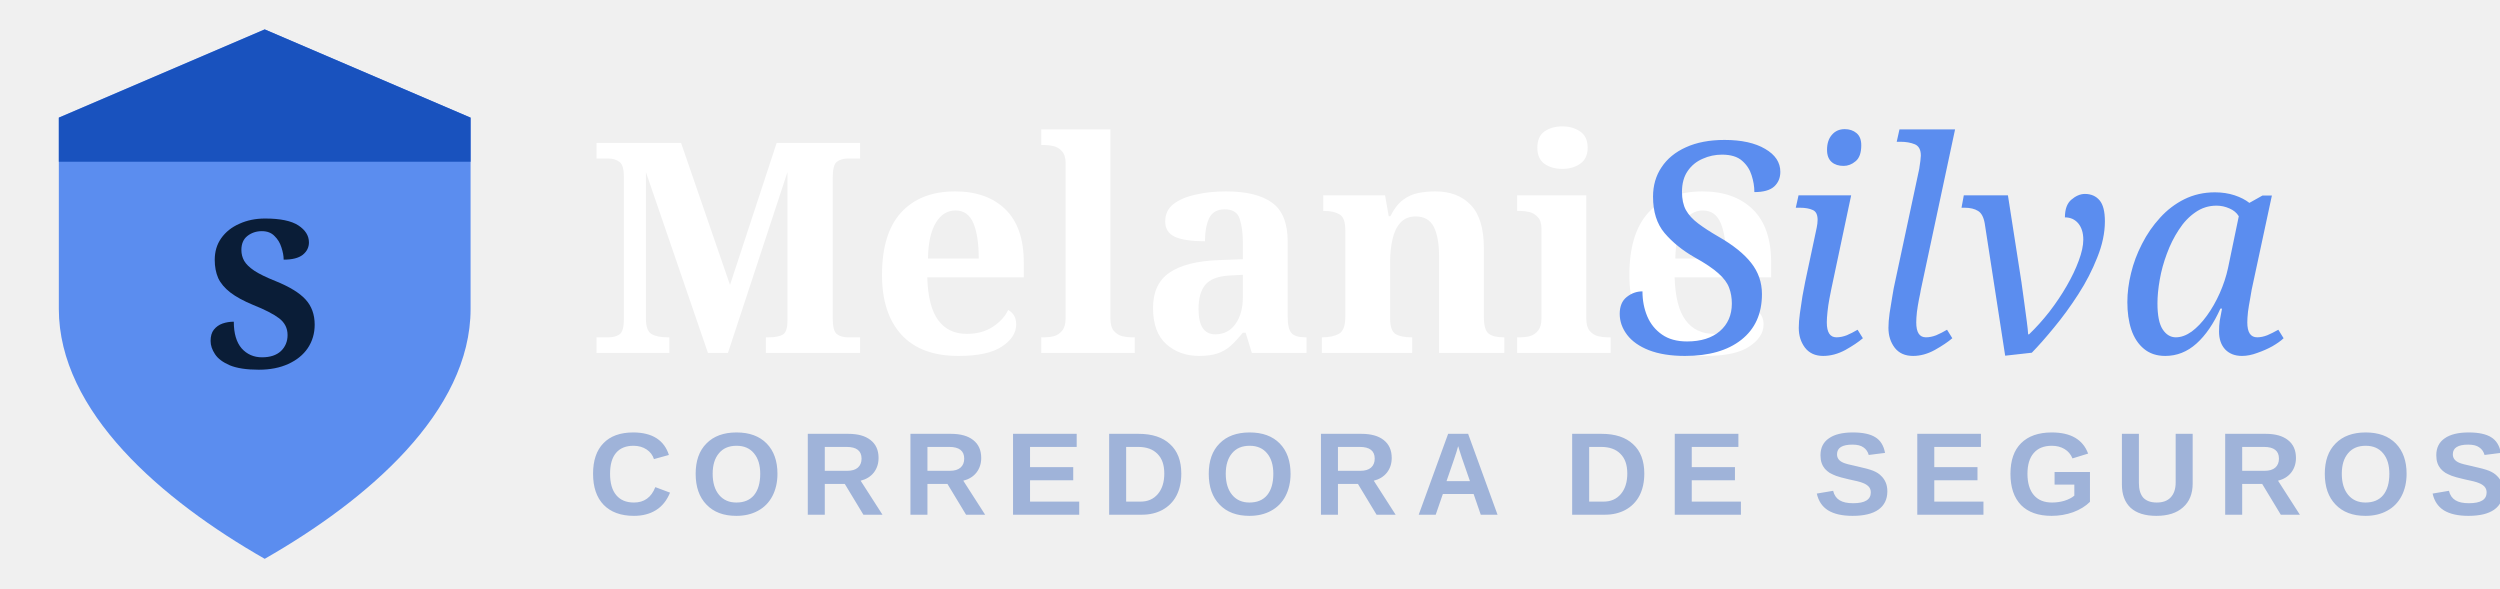
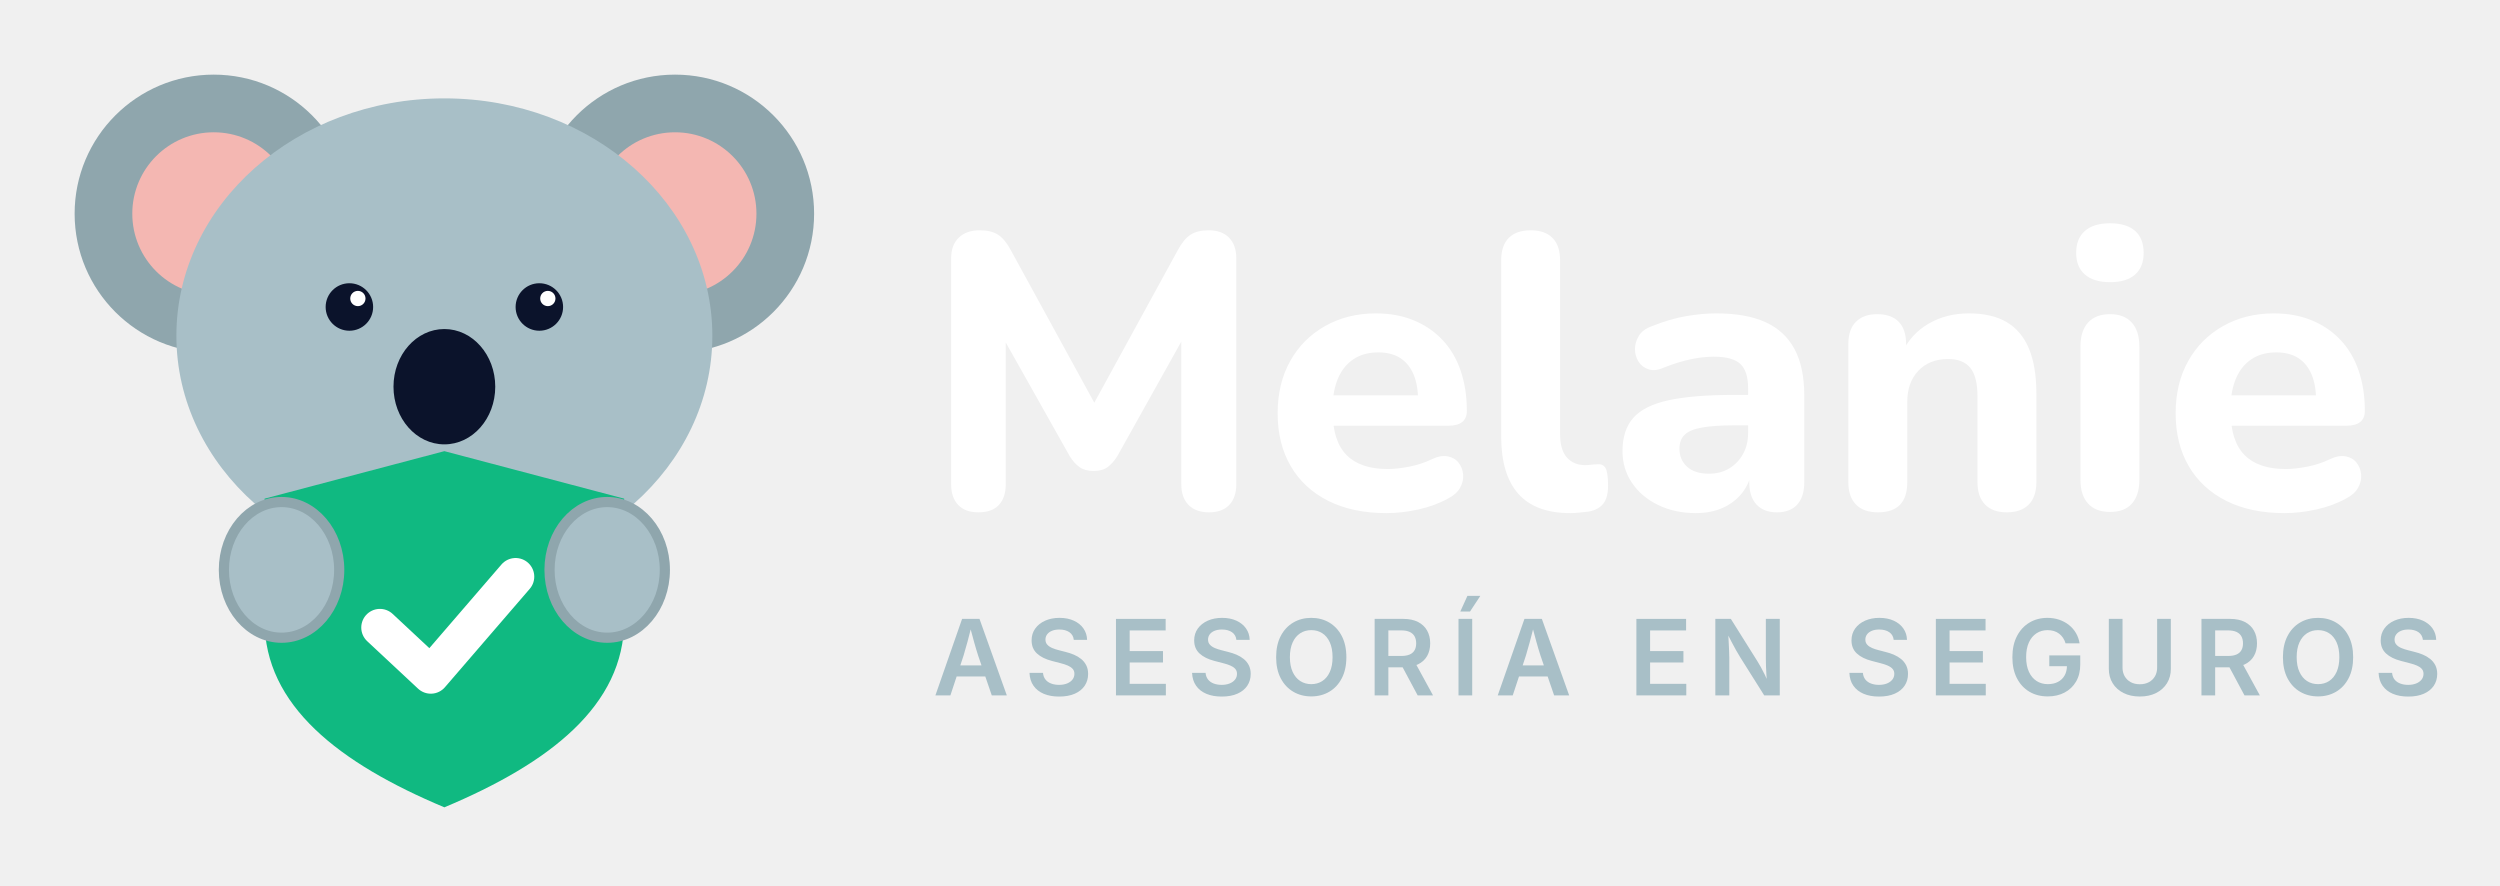
- <svg xmlns="http://www.w3.org/2000/svg" width="170" height="40" viewBox="0 0 170 40" role="img" aria-label="Melanie Silva — Corredora de Seguros">
-   <g>
-     <path d="M4 8 L18 2 L32 8 L32 21 C32 28 25 34 18 38 C11 34 4 28 4 21 Z" fill="#5B8DEF" />
-     <path d="M4 8 L18 2 L32 8 L32 11 L4 11 Z" fill="#1952BE" />
-     <text x="18" y="25" font-family="Georgia, serif" font-size="14" font-weight="700" fill="#0A1D37" text-anchor="middle">S</text>
+ <svg xmlns="http://www.w3.org/2000/svg" viewBox="0 0 1474 522" width="1474" height="522">
+   <g transform="translate(6,-24)">
+     <g>
+       <circle cx="120" cy="150" r="82" fill="#8FA6AD" />
+       <circle cx="120" cy="150" r="48" fill="#F4B7B2" />
+       <circle cx="392" cy="150" r="82" fill="#8FA6AD" />
+       <circle cx="392" cy="150" r="48" fill="#F4B7B2" />
+       <ellipse cx="256" cy="222" rx="158" ry="140" fill="#A8BFC7" />
+       <circle cx="200" cy="205" r="14" fill="#0B132B" />
+       <circle cx="312" cy="205" r="14" fill="#0B132B" />
+       <circle cx="205" cy="200" r="4.5" fill="#FFFFFF" />
+       <circle cx="317" cy="200" r="4.5" fill="#FFFFFF" />
+       <ellipse cx="256" cy="252" rx="30" ry="34" fill="#0B132B" />
+       <path d="M150 318 L256 290 L362 318 V390 C362 440 318 474 256 500 C194 474 150 440 150 390 Z" fill="#10B981" stroke="#FFFFFF" stroke-width="0" />
+       <path d="M218 394 L248 422 L298 364" fill="none" stroke="#FFFFFF" stroke-width="22" stroke-linecap="round" stroke-linejoin="round" />
+       <ellipse cx="160" cy="360" rx="34" ry="40" fill="#A8BFC7" stroke="#8FA6AD" stroke-width="6" />
+       <ellipse cx="352" cy="360" rx="34" ry="40" fill="#A8BFC7" stroke="#8FA6AD" stroke-width="6" />
+     </g>
  </g>
-   <text x="40" y="24" font-family="Georgia, serif" font-size="20" font-weight="700" fill="#FFFFFF">Melanie</text>
-   <text x="110" y="24" font-family="Georgia, serif" font-size="20" font-weight="500" font-style="italic" fill="#5B8DEF">Silva</text>
-   <text x="40" y="35" font-family="Arial, sans-serif" font-size="8" font-weight="600" letter-spacing="1.2" fill="#9FB3D9">CORREDORA DE SEGUROS · SBS J-0941</text>
+   <g fill="#FFFFFF" transform="translate(544,300)">
+     <path transform="translate(0.00,0) scale(0.23,-0.23)" d="M143 -9Q109 -9 91.0 10.0Q73 29 73 63V642Q73 676 92.5 695.0Q112 714 146 714Q176 714 193.5 702.5Q211 691 226 663L457 241H423L654 663Q669 691 686.5 702.5Q704 714 733 714Q767 714 785.5 695.0Q804 676 804 642V63Q804 29 786.0 10.0Q768 -9 734 -9Q700 -9 681.5 10.0Q663 29 663 63V468H685L499 135Q487 116 473.5 106.5Q460 97 438 97Q416 97 402.0 107.0Q388 117 377 135L189 469H213V63Q213 29 195.5 10.0Q178 -9 143 -9Z" />
+     <path transform="translate(201.48,0) scale(0.23,-0.23)" d="M313 -11Q226 -11 163.5 20.5Q101 52 67.5 109.5Q34 167 34 245Q34 321 66.0 378.5Q98 436 155.5 468.5Q213 501 286 501Q339 501 382.0 483.5Q425 466 456.0 433.5Q487 401 503.0 354.5Q519 308 519 251Q519 232 507.0 222.5Q495 213 472 213H158V291H410L394 277Q394 318 382.0 345.5Q370 373 347.5 387.0Q325 401 292 401Q255 401 229.0 384.0Q203 367 189.0 335.0Q175 303 175 258V250Q175 174 210.5 138.0Q246 102 316 102Q340 102 371.0 108.0Q402 114 429 127Q452 138 470.0 134.5Q488 131 498.0 118.0Q508 105 509.5 88.0Q511 71 502.0 54.5Q493 38 472 27Q438 8 395.5 -1.5Q353 -11 313 -11Z" />
+     <path transform="translate(327.75,0) scale(0.23,-0.23)" d="M235 -11Q146 -11 102.0 38.5Q58 88 58 186V637Q58 675 77.5 694.5Q97 714 134 714Q170 714 189.5 694.5Q209 675 209 637V192Q209 151 226.5 131.5Q244 112 273 112Q281 112 288.0 113.0Q295 114 303 114Q319 116 325.5 104.5Q332 93 332 59Q332 29 320.0 13.5Q308 -2 283 -7Q273 -8 260.0 -9.5Q247 -11 235 -11Z" />
+     <path transform="translate(404.34,0) scale(0.23,-0.23)" d="M224 -11Q170 -11 127.0 10.0Q84 31 60.0 67.0Q36 103 36 148Q36 202 64.0 233.5Q92 265 155.0 278.5Q218 292 322 292H375V214H323Q272 214 240.5 208.5Q209 203 195.5 190.0Q182 177 182 154Q182 126 201.5 108.0Q221 90 258 90Q287 90 309.5 103.5Q332 117 345.0 140.5Q358 164 358 194V309Q358 353 338.0 371.5Q318 390 270 390Q243 390 211.5 383.5Q180 377 142 362Q120 352 103.0 357.5Q86 363 77.0 377.5Q68 392 68.0 409.5Q68 427 78.0 443.5Q88 460 111 468Q158 487 199.5 494.0Q241 501 276 501Q353 501 402.5 478.5Q452 456 477.0 409.5Q502 363 502 290V68Q502 31 484.0 11.0Q466 -9 432 -9Q398 -9 379.5 11.0Q361 31 361 68V105L368 99Q362 65 342.5 40.5Q323 16 293.0 2.5Q263 -11 224 -11Z" />
+     <path transform="translate(532.45,0) scale(0.23,-0.23)" d="M134 -9Q97 -9 77.5 11.0Q58 31 58 68V423Q58 460 77.5 479.5Q97 499 132 499Q168 499 187.0 479.5Q206 460 206 423V366L195 399Q218 448 263.5 474.5Q309 501 367 501Q426 501 464.0 478.5Q502 456 521.0 410.5Q540 365 540 295V68Q540 31 520.5 11.0Q501 -9 464 -9Q428 -9 408.5 11.0Q389 31 389 68V288Q389 339 370.5 361.5Q352 384 314 384Q266 384 237.5 354.0Q209 324 209 274V68Q209 -9 134 -9Z" />
+     <path transform="translate(669.30,0) scale(0.23,-0.23)" d="M134 -8Q97 -8 77.5 13.5Q58 35 58 74V416Q58 456 77.5 477.5Q97 499 134 499Q170 499 189.5 477.5Q209 456 209 416V74Q209 35 190.0 13.5Q171 -8 134 -8ZM134 581Q92 581 69.5 600.5Q47 620 47 656Q47 693 69.5 712.5Q92 732 134 732Q176 732 198.0 712.5Q220 693 220 656Q220 620 198.0 600.5Q176 581 134 581Z" />
+     <path transform="translate(730.94,0) scale(0.23,-0.23)" d="M313 -11Q226 -11 163.5 20.5Q101 52 67.5 109.5Q34 167 34 245Q34 321 66.0 378.5Q98 436 155.5 468.5Q213 501 286 501Q339 501 382.0 483.5Q425 466 456.0 433.5Q487 401 503.0 354.5Q519 308 519 251Q519 232 507.0 222.5Q495 213 472 213H158V291H410L394 277Q394 318 382.0 345.5Q370 373 347.5 387.0Q325 401 292 401Q255 401 229.0 384.0Q203 367 189.0 335.0Q175 303 175 258V250Q175 174 210.5 138.0Q246 102 316 102Q340 102 371.0 108.0Q402 114 429 127Q452 138 470.0 134.5Q488 131 498.0 118.0Q508 105 509.5 88.0Q511 71 502.0 54.5Q493 38 472 27Q438 8 395.5 -1.5Q353 -11 313 -11Z" />
+   </g>
+   <g fill="#A8BFC7" transform="translate(550,410)">
+     <path transform="translate(0.00,0) scale(0.03027,-0.03027)" d="M50 0 570 1490H909L1441 0H1148L883 774Q844 894 802.0 1045.5Q760 1197 709 1390H765Q715 1195 674.5 1042.5Q634 890 598 774L342 0ZM353 369V584H1138V369Z" />
+     <path transform="translate(54.11,0) scale(0.03027,-0.03027)" d="M673 -23Q500 -23 372.5 31.0Q245 85 173.0 188.0Q101 291 95 438H358Q365 360 407.0 308.0Q449 256 518.0 230.5Q587 205 671 205Q759 205 826.5 232.0Q894 259 932.0 307.5Q970 356 970 420Q970 478 936.5 516.0Q903 554 842.5 580.5Q782 607 701 627L532 671Q345 719 240.5 816.0Q136 913 136 1071Q136 1203 207.0 1302.0Q278 1401 401.0 1455.5Q524 1510 680 1510Q839 1510 959.0 1455.0Q1079 1400 1146.5 1303.0Q1214 1206 1217 1082H958Q948 1178 872.5 1230.5Q797 1283 676 1283Q592 1283 531.5 1257.5Q471 1232 438.5 1188.0Q406 1144 406 1087Q406 1025 444.5 985.0Q483 945 541.5 921.0Q600 897 660 882L799 846Q882 826 960.0 793.0Q1038 760 1100.5 709.5Q1163 659 1200.0 587.0Q1237 515 1237 418Q1237 287 1170.0 187.5Q1103 88 977.0 32.5Q851 -23 673 -23Z" />
+     <path transform="translate(103.43,0) scale(0.03027,-0.03027)" d="M150 0V1490H1118V1265H417V863H1066V641H417V225H1122V0Z" />
+     <path transform="translate(149.97,0) scale(0.03027,-0.03027)" d="M673 -23Q500 -23 372.5 31.0Q245 85 173.0 188.0Q101 291 95 438H358Q365 360 407.0 308.0Q449 256 518.0 230.5Q587 205 671 205Q759 205 826.5 232.0Q894 259 932.0 307.5Q970 356 970 420Q970 478 936.5 516.0Q903 554 842.5 580.5Q782 607 701 627L532 671Q345 719 240.5 816.0Q136 913 136 1071Q136 1203 207.0 1302.0Q278 1401 401.0 1455.5Q524 1510 680 1510Q839 1510 959.0 1455.0Q1079 1400 1146.5 1303.0Q1214 1206 1217 1082H958Q948 1178 872.5 1230.5Q797 1283 676 1283Q592 1283 531.5 1257.5Q471 1232 438.5 1188.0Q406 1144 406 1087Q406 1025 444.5 985.0Q483 945 541.5 921.0Q600 897 660 882L799 846Q882 826 960.0 793.0Q1038 760 1100.5 709.5Q1163 659 1200.0 587.0Q1237 515 1237 418Q1237 287 1170.0 187.5Q1103 88 977.0 32.5Q851 -23 673 -23Z" />
+     <path transform="translate(199.29,0) scale(0.03027,-0.03027)" d="M788 -20Q592 -20 437.0 71.0Q282 162 192.5 333.0Q103 504 103 744Q103 985 192.5 1156.5Q282 1328 437.0 1419.0Q592 1510 788 1510Q983 1510 1137.5 1419.0Q1292 1328 1381.5 1156.5Q1471 985 1471 744Q1471 504 1381.5 332.5Q1292 161 1137.5 70.5Q983 -20 788 -20ZM788 219Q909 219 1002.5 279.5Q1096 340 1149.0 457.5Q1202 575 1202 744Q1202 915 1149.0 1032.5Q1096 1150 1002.5 1210.5Q909 1271 788 1271Q666 1271 572.0 1210.0Q478 1149 424.5 1031.5Q371 914 371 744Q371 575 424.5 458.0Q478 341 572.0 280.0Q666 219 788 219Z" />
+     <path transform="translate(255.95,0) scale(0.03027,-0.03027)" d="M150 0V1490H707Q878 1490 995.0 1430.0Q1112 1370 1172.0 1262.5Q1232 1155 1232 1013Q1232 871 1171.5 766.0Q1111 661 993.0 604.0Q875 547 703 547H305V768H668Q769 768 833.0 796.5Q897 825 928.0 880.0Q959 935 959 1013Q959 1093 928.0 1149.5Q897 1206 832.5 1236.0Q768 1266 666 1266H417V0ZM988 0 626 676H918L1287 0Z" />
+     <path transform="translate(305.39,0) scale(0.03027,-0.03027)" d="M417 1490V0H150V1490ZM185 1633 324 1939H576L374 1633Z" />
+     <path transform="translate(331.56,0) scale(0.03027,-0.03027)" d="M50 0 570 1490H909L1441 0H1148L883 774Q844 894 802.0 1045.5Q760 1197 709 1390H765Q715 1195 674.5 1042.5Q634 890 598 774L342 0ZM353 369V584H1138V369Z" />
+     <path transform="translate(410.28,0) scale(0.03027,-0.03027)" d="M150 0V1490H1118V1265H417V863H1066V641H417V225H1122V0Z" />
+     <path transform="translate(456.82,0) scale(0.03027,-0.03027)" d="M150 0V1490H452L967 669Q999 618 1035.0 553.5Q1071 489 1110.0 409.5Q1149 330 1187 233H1157Q1150 317 1144.5 405.5Q1139 494 1136.5 573.5Q1134 653 1134 708V1490H1405V0H1102L637 739Q593 810 554.0 879.0Q515 948 470.0 1035.0Q425 1122 361 1245H399Q405 1136 410.0 1038.5Q415 941 418.5 864.0Q422 787 422 740V0Z" />
+     <path transform="translate(537.52,0) scale(0.03027,-0.03027)" d="M673 -23Q500 -23 372.5 31.0Q245 85 173.0 188.0Q101 291 95 438H358Q365 360 407.0 308.0Q449 256 518.0 230.5Q587 205 671 205Q759 205 826.5 232.0Q894 259 932.0 307.5Q970 356 970 420Q970 478 936.5 516.0Q903 554 842.5 580.5Q782 607 701 627L532 671Q345 719 240.5 816.0Q136 913 136 1071Q136 1203 207.0 1302.0Q278 1401 401.0 1455.5Q524 1510 680 1510Q839 1510 959.0 1455.0Q1079 1400 1146.5 1303.0Q1214 1206 1217 1082H958Q948 1178 872.5 1230.5Q797 1283 676 1283Q592 1283 531.5 1257.5Q471 1232 438.5 1188.0Q406 1144 406 1087Q406 1025 444.5 985.0Q483 945 541.5 921.0Q600 897 660 882L799 846Q882 826 960.0 793.0Q1038 760 1100.5 709.5Q1163 659 1200.0 587.0Q1237 515 1237 418Q1237 287 1170.0 187.5Q1103 88 977.0 32.5Q851 -23 673 -23Z" />
+     <path transform="translate(586.84,0) scale(0.03027,-0.03027)" d="M150 0V1490H1118V1265H417V863H1066V641H417V225H1122V0Z" />
+     <path transform="translate(633.38,0) scale(0.03027,-0.03027)" d="M793 -20Q587 -20 432.0 73.0Q277 166 190.0 337.0Q103 508 103 743Q103 984 192.5 1155.5Q282 1327 436.0 1418.5Q590 1510 785 1510Q908 1510 1014.5 1474.0Q1121 1438 1204.5 1371.5Q1288 1305 1341.5 1214.0Q1395 1123 1412 1014H1139Q1121 1074 1089.5 1121.0Q1058 1168 1013.5 1202.0Q969 1236 912.5 1253.5Q856 1271 788 1271Q668 1271 573.5 1210.0Q479 1149 425.0 1032.0Q371 915 371 745Q371 577 425.0 459.5Q479 342 574.0 280.5Q669 219 794 219Q908 219 991.5 263.0Q1075 307 1120.5 388.0Q1166 469 1166 579L1227 569H822V779H1425V600Q1425 409 1343.5 269.5Q1262 130 1119.5 55.0Q977 -20 793 -20Z" />
+     <path transform="translate(688.82,0) scale(0.03027,-0.03027)" d="M754 -22Q572 -22 436.0 46.5Q300 115 225.0 236.5Q150 358 150 517V1490H417V539Q417 446 458.5 373.0Q500 300 575.5 258.5Q651 217 754 217Q857 217 932.5 258.5Q1008 300 1049.5 373.0Q1091 446 1091 539V1490H1358V517Q1358 358 1282.5 236.5Q1207 115 1071.5 46.5Q936 -22 754 -22Z" />
+     <path transform="translate(743.44,0) scale(0.03027,-0.03027)" d="M150 0V1490H707Q878 1490 995.0 1430.0Q1112 1370 1172.0 1262.5Q1232 1155 1232 1013Q1232 871 1171.5 766.0Q1111 661 993.0 604.0Q875 547 703 547H305V768H668Q769 768 833.0 796.5Q897 825 928.0 880.0Q959 935 959 1013Q959 1093 928.0 1149.5Q897 1206 832.5 1236.0Q768 1266 666 1266H417V0ZM988 0 626 676H918L1287 0Z" />
+     <path transform="translate(792.89,0) scale(0.03027,-0.03027)" d="M788 -20Q592 -20 437.0 71.0Q282 162 192.5 333.0Q103 504 103 744Q103 985 192.5 1156.5Q282 1328 437.0 1419.0Q592 1510 788 1510Q983 1510 1137.5 1419.0Q1292 1328 1381.5 1156.5Q1471 985 1471 744Q1471 504 1381.5 332.5Q1292 161 1137.5 70.5Q983 -20 788 -20ZM788 219Q909 219 1002.5 279.5Q1096 340 1149.0 457.5Q1202 575 1202 744Q1202 915 1149.0 1032.5Q1096 1150 1002.5 1210.5Q909 1271 788 1271Q666 1271 572.0 1210.0Q478 1149 424.5 1031.5Q371 914 371 744Q371 575 424.5 458.0Q478 341 572.0 280.0Q666 219 788 219Z" />
+     <path transform="translate(849.54,0) scale(0.03027,-0.03027)" d="M673 -23Q500 -23 372.5 31.0Q245 85 173.0 188.0Q101 291 95 438H358Q365 360 407.0 308.0Q449 256 518.0 230.5Q587 205 671 205Q759 205 826.5 232.0Q894 259 932.0 307.5Q970 356 970 420Q970 478 936.5 516.0Q903 554 842.5 580.5Q782 607 701 627L532 671Q345 719 240.5 816.0Q136 913 136 1071Q136 1203 207.0 1302.0Q278 1401 401.0 1455.5Q524 1510 680 1510Q839 1510 959.0 1455.0Q1079 1400 1146.5 1303.0Q1214 1206 1217 1082H958Q948 1178 872.5 1230.5Q797 1283 676 1283Q592 1283 531.5 1257.5Q471 1232 438.5 1188.0Q406 1144 406 1087Q406 1025 444.5 985.0Q483 945 541.5 921.0Q600 897 660 882L799 846Q882 826 960.0 793.0Q1038 760 1100.5 709.5Q1163 659 1200.0 587.0Q1237 515 1237 418Q1237 287 1170.0 187.5Q1103 88 977.0 32.5Q851 -23 673 -23Z" />
+   </g>
</svg>
